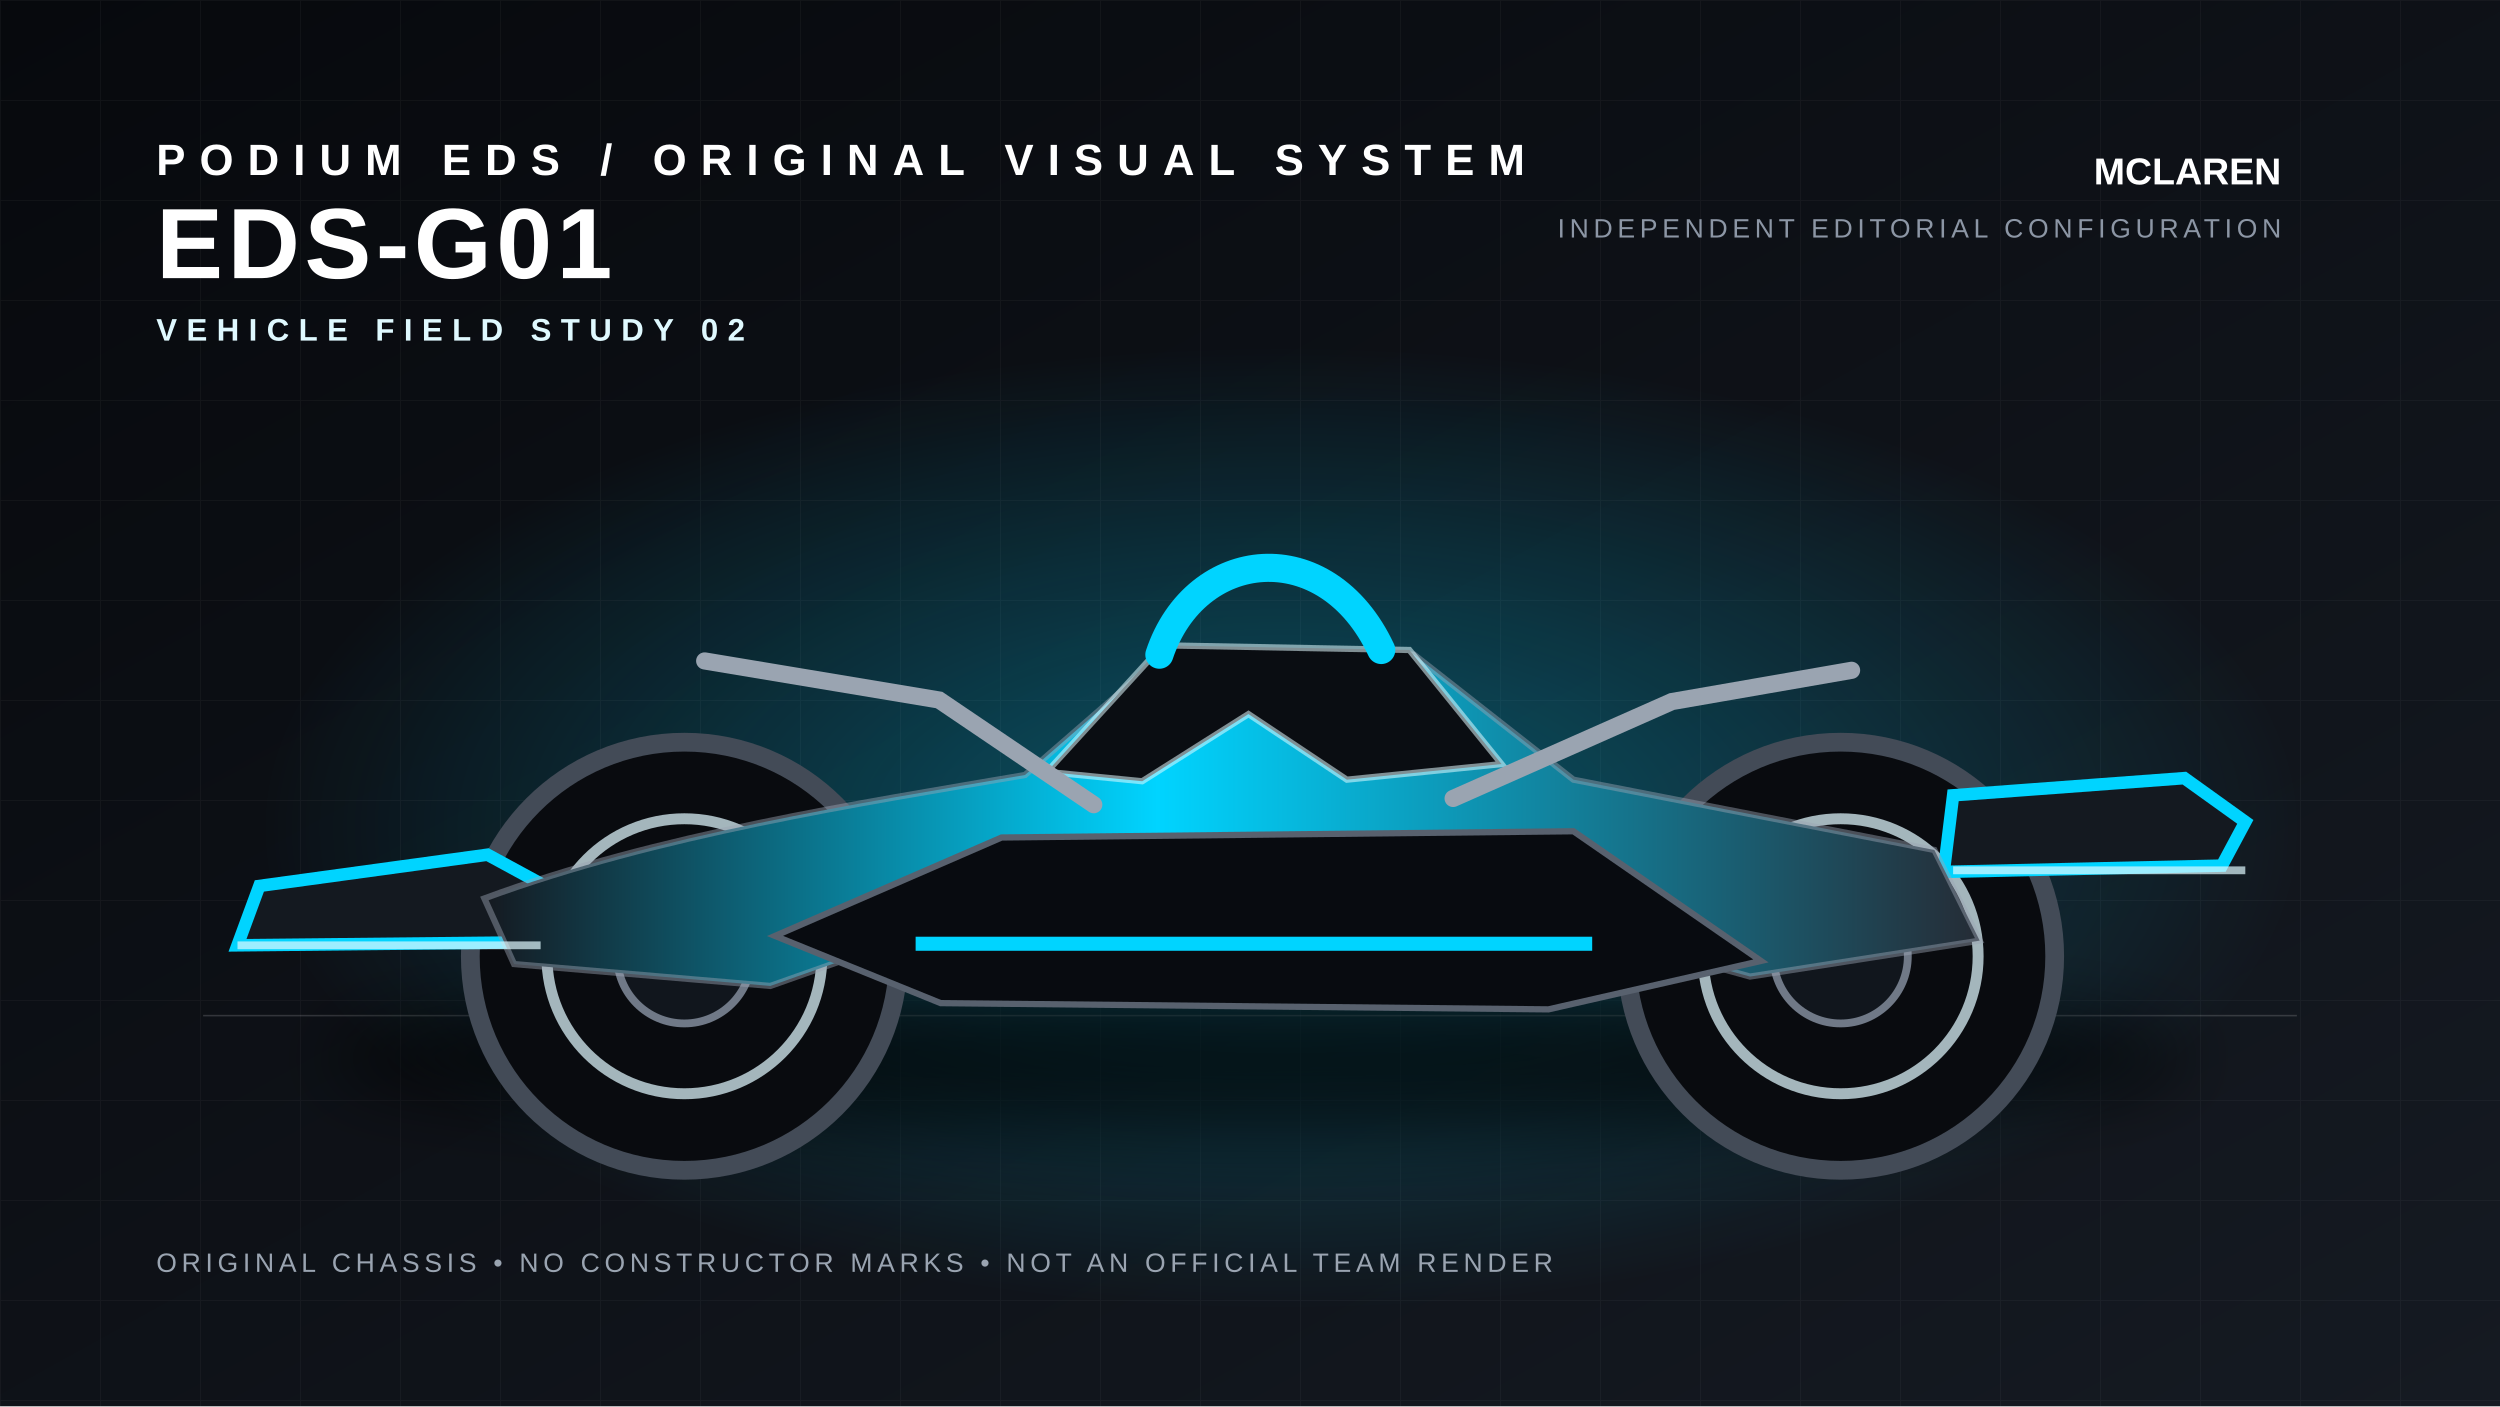
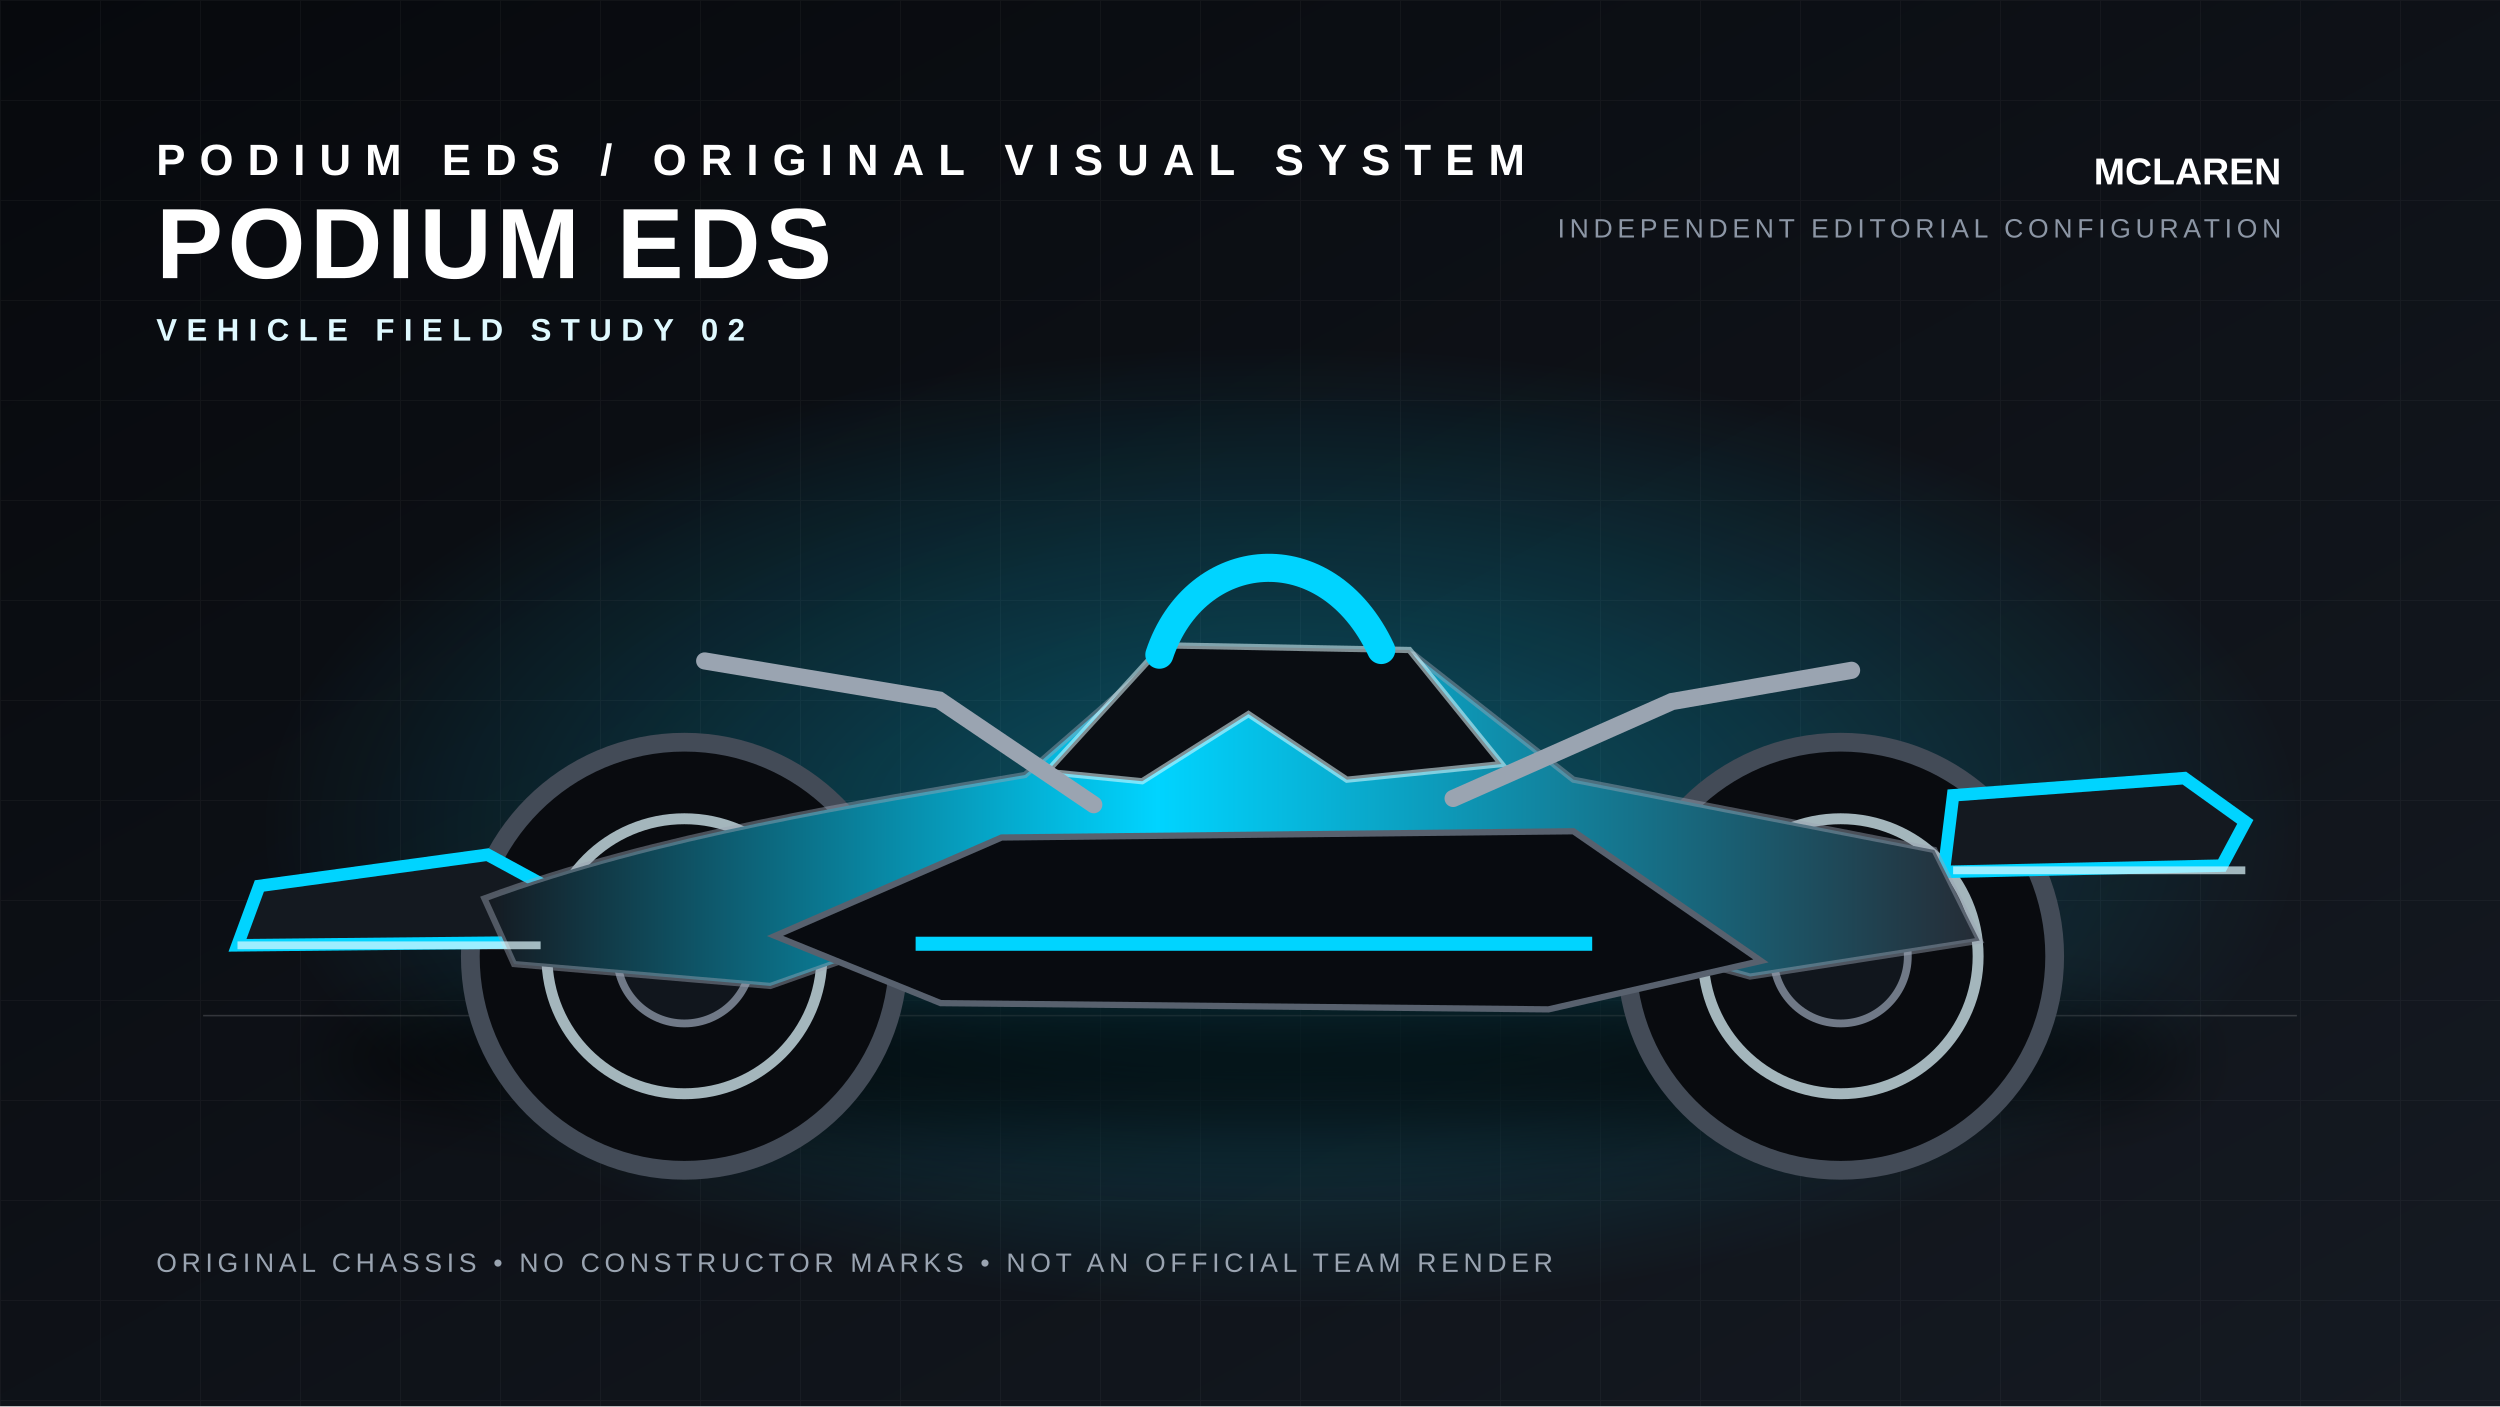
<svg xmlns="http://www.w3.org/2000/svg" viewBox="0 0 1600 900" role="img" aria-labelledby="title desc">
  <defs>
    <linearGradient id="bg" x1="0" y1="0" x2="1" y2="1">
      <stop stop-color="#07090d" />
      <stop offset="1" stop-color="#151a22" />
    </linearGradient>
    <linearGradient id="body" x1="0" y1="0" x2="1" y2="0">
      <stop stop-color="#151a21" />
      <stop offset=".45" stop-color="#00d4ff" />
      <stop offset="1" stop-color="#252c36" />
    </linearGradient>
    <radialGradient id="glow">
      <stop stop-color="#00d4ff" stop-opacity=".35" />
      <stop offset="1" stop-color="#00d4ff" stop-opacity="0" />
    </radialGradient>
    <filter id="shadow" x="-20%" y="-50%" width="140%" height="200%">
      <feGaussianBlur stdDeviation="22" />
    </filter>
    <pattern id="grid" width="64" height="64" patternUnits="userSpaceOnUse">
      <path d="M64 0H0V64" fill="none" stroke="#ffffff" stroke-opacity=".045" />
    </pattern>
  </defs>
  <rect width="1600" height="900" fill="url(#bg)" />
  <rect width="1600" height="900" fill="url(#grid)" />
  <ellipse cx="820" cy="530" rx="650" ry="310" fill="url(#glow)" />
  <path d="M130 650H1470" stroke="#ffffff" stroke-opacity=".16" />
  <ellipse cx="805" cy="677" rx="595" ry="48" fill="#000" opacity=".62" filter="url(#shadow)" />
  <g transform="translate(0 24)">
    <g fill="#090b0f" stroke="#434b57" stroke-width="12">
      <circle cx="438" cy="588" r="137" />
      <circle cx="1178" cy="588" r="137" />
    </g>
    <g fill="none" stroke="#dff9ff" stroke-opacity=".72" stroke-width="7">
      <circle cx="438" cy="588" r="88" />
      <circle cx="1178" cy="588" r="88" />
    </g>
    <g fill="#11161d" stroke="#707987" stroke-width="5">
      <circle cx="438" cy="588" r="43" />
      <circle cx="1178" cy="588" r="43" />
    </g>
    <path d="M166 543L312 523 358 548 347 579 152 581Z" fill="#141920" stroke="#00d4ff" stroke-width="8" />
    <path d="M1250 485L1398 474 1437 502 1422 530 1244 534Z" fill="#141920" stroke="#00d4ff" stroke-width="8" />
    <path d="M310 551C421 510 551 490 656 472L748 392 905 395 1007 475 1238 520 1267 578 1120 601 1008 570 592 572 493 607 329 593Z" fill="url(#body)" stroke="#9da6b4" stroke-opacity=".45" stroke-width="4" />
    <path d="M670 470L744 389 902 392 961 465 862 475 799 433 731 476Z" fill="#0a0d12" stroke="#dff9ff" stroke-opacity=".55" stroke-width="4" />
    <path d="M742 395C765 326 849 317 884 392" fill="none" stroke="#00d4ff" stroke-width="18" stroke-linecap="round" />
    <path d="M496 575L641 512 1007 508 1127 591 991 622 602 618Z" fill="#080b10" stroke="#58616e" stroke-width="4" />
    <path d="M586 580L1019 580" stroke="#00d4ff" stroke-width="9" />
    <path d="M700 491L601 424 451 399" fill="none" stroke="#9aa4b1" stroke-width="11" stroke-linecap="round" />
    <path d="M930 487L1070 425 1185 405" fill="none" stroke="#9aa4b1" stroke-width="11" stroke-linecap="round" />
    <path d="M152 581H346M1250 533H1437" stroke="#dff9ff" stroke-width="5" opacity=".7" />
  </g>
  <g font-family="Arial, Helvetica, sans-serif" fill="#fff">
    <text x="100" y="112" font-size="28" font-weight="700" letter-spacing="9">PODIUM EDS / ORIGINAL VISUAL SYSTEM</text>
-     <text x="100" y="178" font-size="64" font-weight="800" letter-spacing="3">EDS-G01</text>
+     <text x="100" y="178" font-size="64" font-weight="800" letter-spacing="3">PODIUM EDS</text>
    <text x="100" y="218" fill="#dff9ff" font-size="20" font-weight="700" letter-spacing="6">VEHICLE FIELD STUDY 02</text>
    <text x="1460" y="118" text-anchor="end" font-size="24" font-weight="700">MCLAREN</text>
    <text x="1460" y="152" text-anchor="end" fill="#8c96a5" font-size="17" letter-spacing="3">INDEPENDENT EDITORIAL CONFIGURATION</text>
    <text x="100" y="814" fill="#9aa4b1" font-size="17" letter-spacing="3">ORIGINAL CHASSIS • NO CONSTRUCTOR MARKS • NOT AN OFFICIAL TEAM RENDER</text>
  </g>
</svg>
